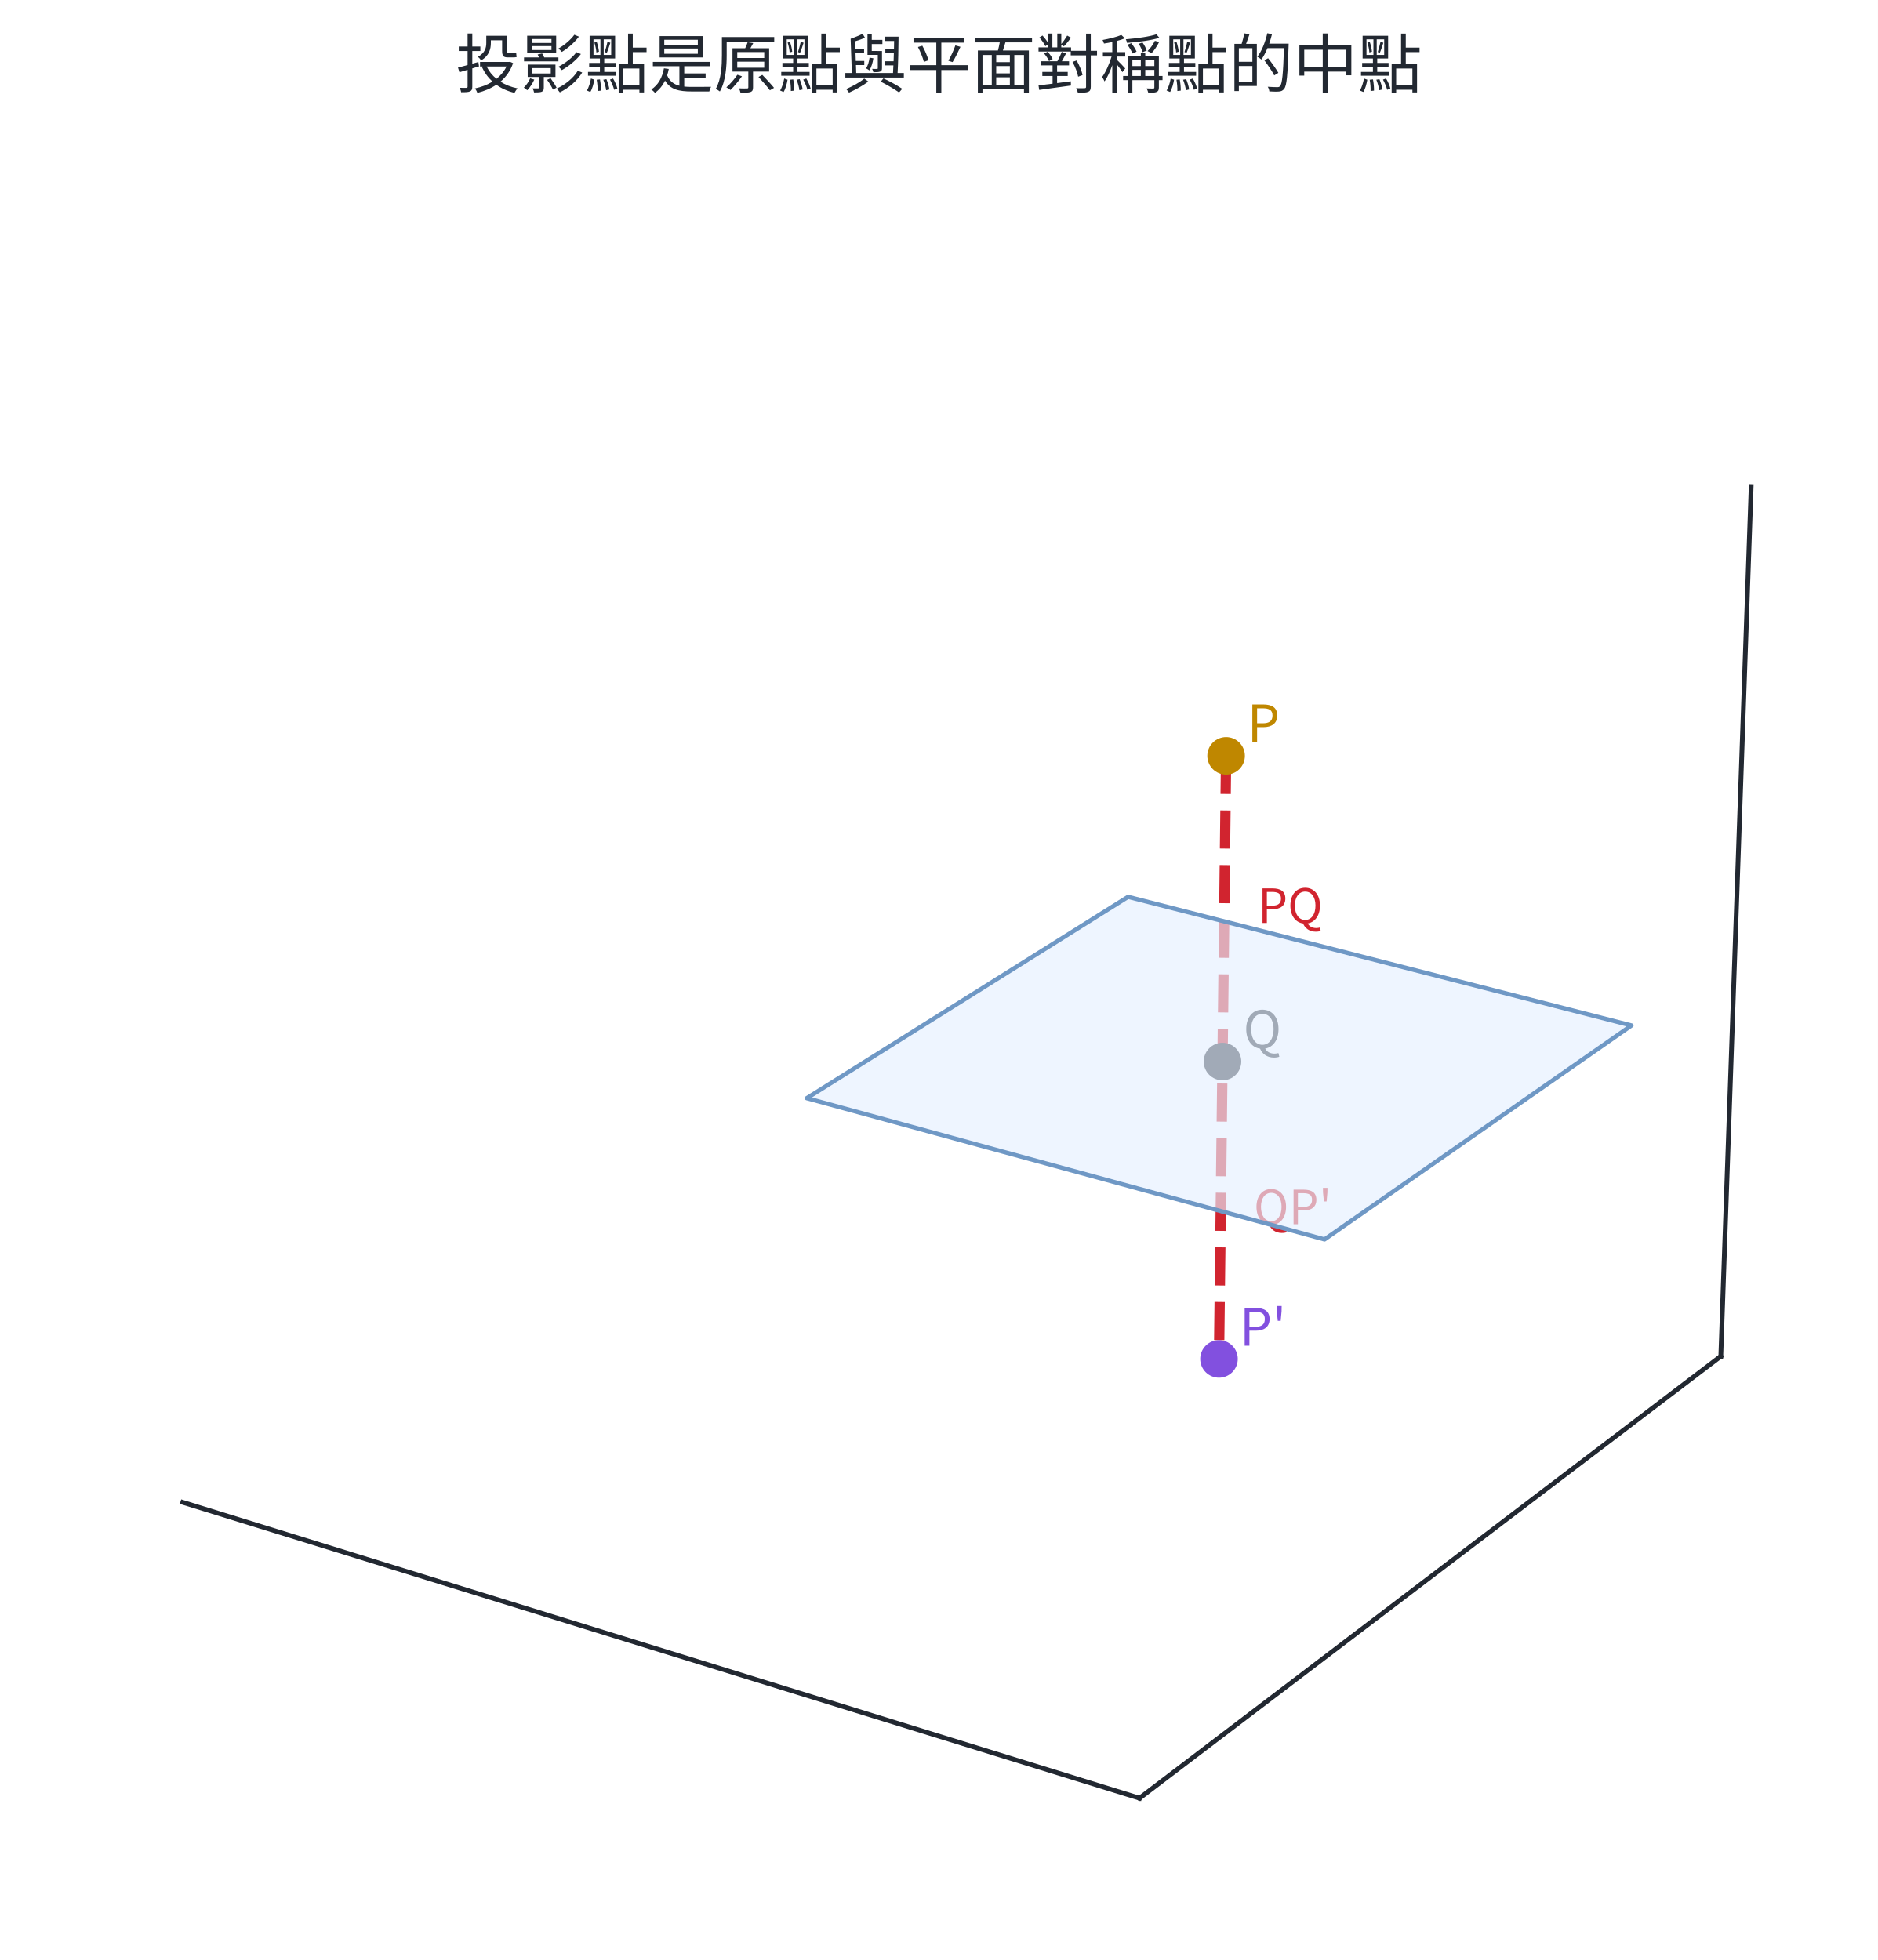
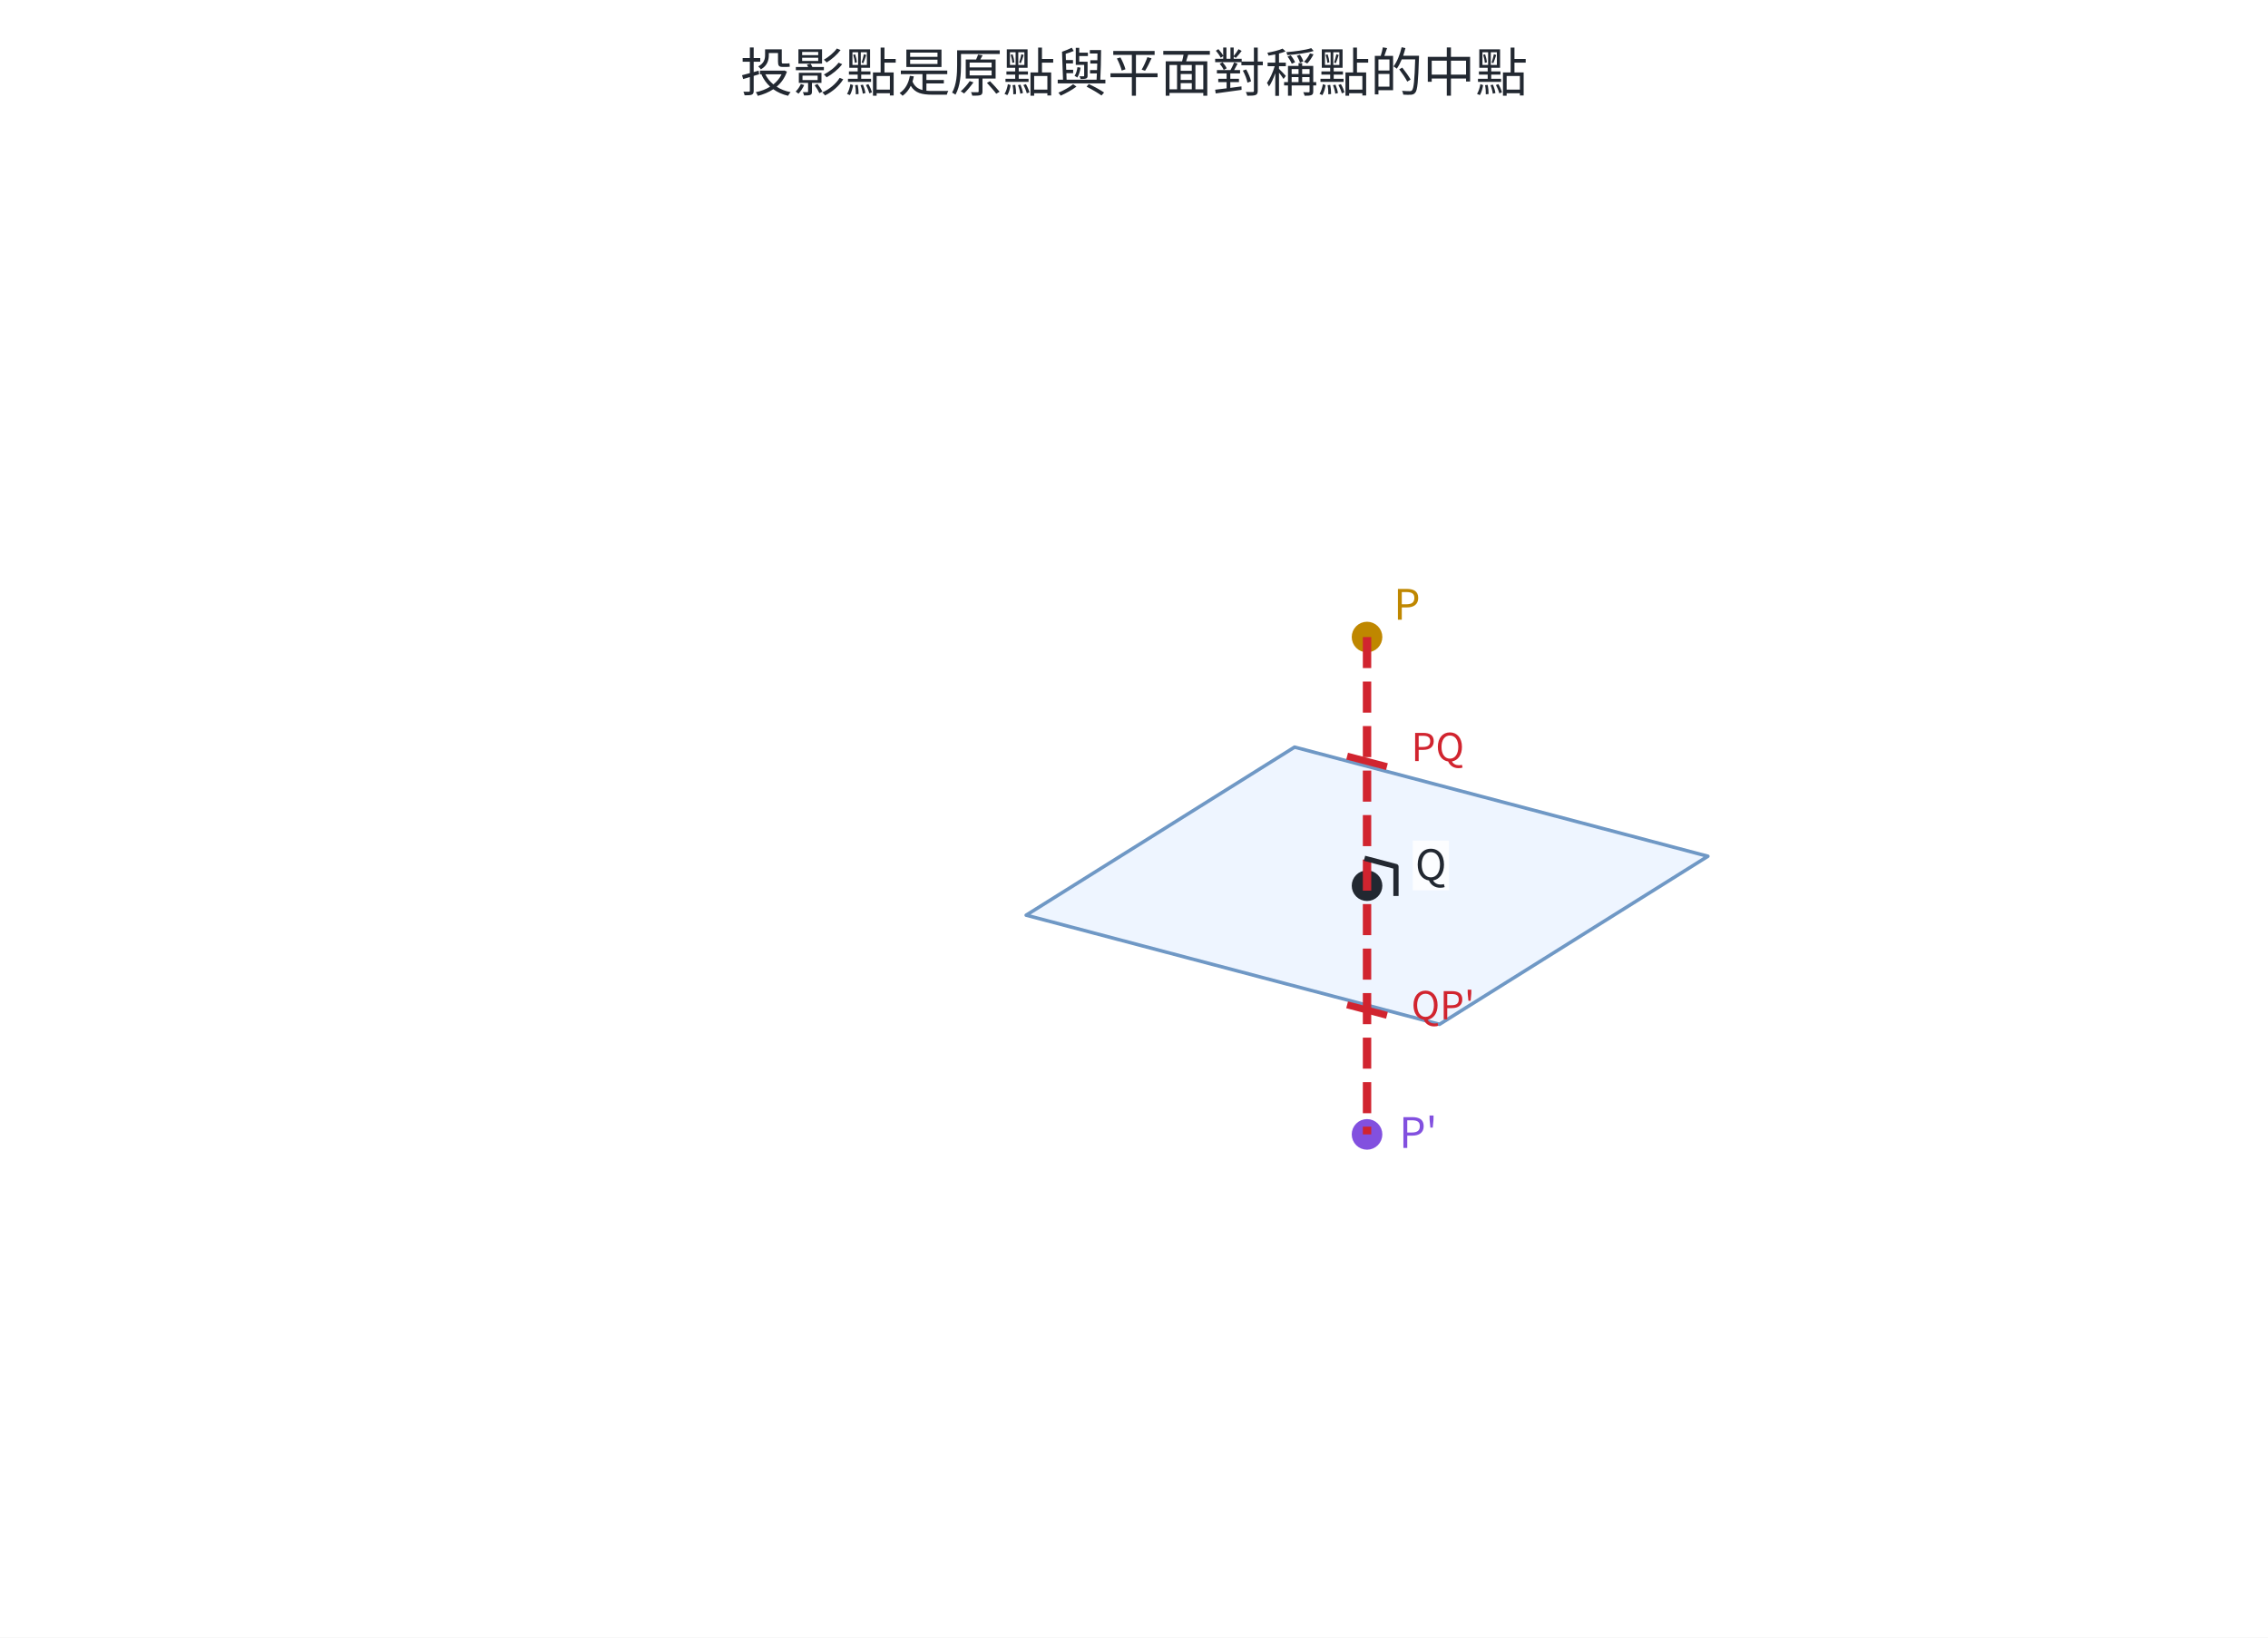
- <svg xmlns="http://www.w3.org/2000/svg" xmlns:xlink="http://www.w3.org/1999/xlink" width="437.28pt" height="456.48pt" viewBox="0 0 437.28 456.48" version="1.1">
+ <svg xmlns="http://www.w3.org/2000/svg" xmlns:xlink="http://www.w3.org/1999/xlink" width="648pt" height="468pt" viewBox="0 0 648 468" version="1.1">
  <defs>
    <style type="text/css">*{stroke-linejoin: round; stroke-linecap: butt}</style>
  </defs>
  <g id="figure_1">
    <g id="patch_1">
-       <path d="M 0 456.48 L 437.28 456.48 L 437.28 0 L 0 0 z " style="fill: #ffffff" />
+       <path d="M 0 468 L 648 468 L 648 0 L 0 0 z " style="fill: #ffffff" />
    </g>
    <g id="patch_2">
-       <path d="M 7.2 449.28 L 430.08 449.28 L 430.08 26.4 L 7.2 26.4 z " style="fill: #ffffff" />
-     </g>
-     <g id="pane3d_1">
-       <g id="patch_3">
-         <path d="M 42.563 349.89 L 188.842 257.956 L 187.496 64.252 L 35.037 142.22 " style="fill: none; opacity: 0" />
-       </g>
-     </g>
-     <g id="pane3d_2">
-       <g id="patch_4">
-         <path d="M 188.842 257.956 L 400.7 315.87 L 407.773 113.307 L 187.496 64.252 " style="fill: none; opacity: 0" />
-       </g>
-     </g>
-     <g id="pane3d_3">
-       <g id="patch_5">
-         <path d="M 42.563 349.89 L 265.34 418.794 L 400.7 315.87 L 188.842 257.956 " style="fill: none; opacity: 0" />
-       </g>
-     </g>
-     <g id="axis3d_1">
-       <g id="line2d_1">
-         <path d="M 42.563 349.89 L 265.34 418.794 " style="fill: none; stroke: #222831; stroke-width: 1.1; stroke-linecap: square" />
-       </g>
-     </g>
-     <g id="axis3d_2">
-       <g id="line2d_2">
-         <path d="M 400.7 315.87 L 265.34 418.794 " style="fill: none; stroke: #222831; stroke-width: 1.1; stroke-linecap: square" />
-       </g>
-     </g>
-     <g id="axis3d_3">
-       <g id="line2d_3">
-         <path d="M 400.7 315.87 L 407.773 113.307 " style="fill: none; stroke: #222831; stroke-width: 1.1; stroke-linecap: square" />
-       </g>
+       <path d="M 112.56 455.04 L 535.44 455.04 L 535.44 32.16 L 112.56 32.16 z " style="fill: #ffffff" />
    </g>
    <g id="axes_1">
-       <g id="line2d_4">
-         <path d="M 285.508 176.033 L 283.853 316.491 " clip-path="url(#p8ca5de305f)" style="fill: none; stroke-dasharray: 8.88,3.84; stroke-dashoffset: 0; stroke: #d1242f; stroke-width: 2.4" />
+       <g id="Poly3DCollection_1">
+         <defs>
+           <path id="m7bd08b5437" d="M 293.194 -206.457 L 411.282 -175.265 L 487.969 -223.296 L 369.881 -254.487 z " style="stroke: #6f98c5" />
+         </defs>
+         <g clip-path="url(#p10d3ced68f)">
+           <use xlink:href="#m7bd08b5437" x="0" y="468" style="fill: #e5f0ff; fill-opacity: 0.65; stroke: #6f98c5" />
+         </g>
      </g>
      <g id="Path3DCollection_1">
        <defs>
+           <path id="mdc5175e59a" d="M 0 3.873 C 1.027 3.873 2.012 3.465 2.739 2.739 C 3.465 2.012 3.873 1.027 3.873 0 C 3.873 -1.027 3.465 -2.012 2.739 -2.739 C 2.012 -3.465 1.027 -3.873 0 -3.873 C -1.027 -3.873 -2.012 -3.465 -2.739 -2.739 C -3.465 -2.012 -3.873 -1.027 -3.873 0 C -3.873 1.027 -3.465 2.012 -2.739 2.739 C -2.012 3.465 -1.027 3.873 0 3.873 z " style="stroke: #bf8700" />
+         </defs>
+         <g clip-path="url(#p10d3ced68f)">
+           <use xlink:href="#mdc5175e59a" x="390.582" y="182.055" style="fill: #bf8700; stroke: #bf8700" />
+         </g>
+       </g>
+       <g id="Path3DCollection_2">
+         <defs>
+           <path id="m002c57febf" d="M 0 3.873 C 1.027 3.873 2.012 3.465 2.739 2.739 C 3.465 2.012 3.873 1.027 3.873 0 C 3.873 -1.027 3.465 -2.012 2.739 -2.739 C 2.012 -3.465 1.027 -3.873 0 -3.873 C -1.027 -3.873 -2.012 -3.465 -2.739 -2.739 C -3.465 -2.012 -3.873 -1.027 -3.873 0 C -3.873 1.027 -3.465 2.012 -2.739 2.739 C -2.012 3.465 -1.027 3.873 0 3.873 z " style="stroke: #222831" />
+         </defs>
+         <g clip-path="url(#p10d3ced68f)">
+           <use xlink:href="#m002c57febf" x="390.582" y="253.124" style="fill: #222831; stroke: #222831" />
+         </g>
+       </g>
+       <g id="Path3DCollection_3">
+         <defs>
          <path id="m3a24c69de8" d="M 0 3.873 C 1.027 3.873 2.012 3.465 2.739 2.739 C 3.465 2.012 3.873 1.027 3.873 0 C 3.873 -1.027 3.465 -2.012 2.739 -2.739 C 2.012 -3.465 1.027 -3.873 0 -3.873 C -1.027 -3.873 -2.012 -3.465 -2.739 -2.739 C -3.465 -2.012 -3.873 -1.027 -3.873 0 C -3.873 1.027 -3.465 2.012 -2.739 2.739 C -2.012 3.465 -1.027 3.873 0 3.873 z " style="stroke: #8250df" />
        </defs>
-         <g clip-path="url(#p8ca5de305f)">
-           <use xlink:href="#m3a24c69de8" x="283.853" y="316.491" style="fill: #8250df; stroke: #8250df" />
+         <g clip-path="url(#p10d3ced68f)">
+           <use xlink:href="#m3a24c69de8" x="390.582" y="324.192" style="fill: #8250df; stroke: #8250df" />
        </g>
      </g>
+       <g id="line2d_1">
+         <path d="M 390.582 182.055 L 390.582 324.192 " clip-path="url(#p10d3ced68f)" style="fill: none; stroke-dasharray: 8.88,3.84; stroke-dashoffset: 0; stroke: #d1242f; stroke-width: 2.4" />
+       </g>
+       <g id="line2d_2">
+         <path d="M 385.858 216.342 L 395.305 218.837 " clip-path="url(#p10d3ced68f)" style="fill: none; stroke: #d1242f; stroke-width: 2; stroke-linecap: square" />
+       </g>
+       <g id="line2d_3">
+         <path d="M 385.858 287.41 L 395.305 289.905 " clip-path="url(#p10d3ced68f)" style="fill: none; stroke: #d1242f; stroke-width: 2; stroke-linecap: square" />
+       </g>
+       <g id="line2d_4">
+         <path d="M 398.848 255.307 L 398.848 247.654 L 390.582 245.47 " clip-path="url(#p10d3ced68f)" style="fill: none; stroke: #222831; stroke-width: 1.5; stroke-linecap: square" />
+       </g>
      <g id="text_1">
-         <g style="fill: #bf8700" transform="translate(290.4079 172.8567) scale(0.12 -0.12)">
+         <g id="patch_3">
+           <path d="M 397.476 179.258 L 406.512 179.258 L 406.512 165.818 L 397.476 165.818 z " style="fill: #ffffff; opacity: 0.84" />
+         </g>
+         <g style="fill: #bf8700" transform="translate(398.1962 177.098) scale(0.12 -0.12)">
          <defs>
            <path id="NotoSansCJKtc-Regular-31" d="M 646 0 L 1235 0 L 1235 1869 L 2010 1869 C 3040 1869 3738 2323 3738 3315 C 3738 4339 3034 4691 1984 4691 L 646 4691 L 646 0 z M 1235 2349 L 1235 4211 L 1907 4211 C 2733 4211 3149 4000 3149 3315 C 3149 2643 2758 2349 1933 2349 L 1235 2349 z " transform="scale(0.015625)" />
          </defs>
          <use xlink:href="#NotoSansCJKtc-Regular-31" />
        </g>
      </g>
      <g id="text_2">
-         <g style="fill: #222831" transform="translate(289.5018 244.1009) scale(0.12 -0.12)">
+         <g id="patch_4">
+           <path d="M 403.645 254.434 L 413.99 254.434 L 413.99 240.225 L 403.645 240.225 z " style="fill: #ffffff; opacity: 0.84" />
+         </g>
+         <g style="fill: #222831" transform="translate(404.3652 251.5048) scale(0.12 -0.12)">
          <defs>
            <path id="NotoSansCJKtc-Regular-32" d="M 2374 410 C 1530 410 979 1165 979 2362 C 979 3533 1530 4256 2374 4256 C 3219 4256 3770 3533 3770 2362 C 3770 1165 3219 410 2374 410 z M 3808 -1178 C 4090 -1178 4339 -1133 4480 -1069 L 4365 -614 C 4243 -653 4083 -685 3872 -685 C 3366 -685 2931 -474 2720 -58 C 3712 115 4378 1011 4378 2362 C 4378 3866 3552 4774 2374 4774 C 1197 4774 371 3866 371 2362 C 371 986 1062 77 2086 -64 C 2349 -704 2944 -1178 3808 -1178 z " transform="scale(0.015625)" />
          </defs>
          <use xlink:href="#NotoSansCJKtc-Regular-32" />
        </g>
      </g>
      <g id="text_3">
-         <g style="fill: #8250df" transform="translate(288.6201 313.4169) scale(0.12 -0.12)">
+         <g id="patch_5">
+           <path d="M 399.041 330.213 L 411.412 330.213 L 411.412 316.773 L 399.041 316.773 z " style="fill: #ffffff; opacity: 0.84" />
+         </g>
+         <g style="fill: #8250df" transform="translate(399.7605 328.053) scale(0.12 -0.12)">
          <defs>
            <path id="NotoSansCJKtc-Regular-8" d="M 704 3091 L 1069 3091 L 1178 4282 L 1190 4934 L 576 4934 L 589 4282 L 704 3091 z " transform="scale(0.015625)" />
          </defs>
          <use xlink:href="#NotoSansCJKtc-Regular-31" />
          <use xlink:href="#NotoSansCJKtc-Regular-8" transform="translate(63.29688 0)" />
        </g>
      </g>
      <g id="text_4">
-         <g style="fill: #d1242f" transform="translate(292.8772 214.9633) scale(0.11 -0.11)">
+         <g style="fill: #d1242f" transform="translate(403.2149 217.5111) scale(0.11 -0.11)">
          <use xlink:href="#NotoSansCJKtc-Regular-31" />
          <use xlink:href="#NotoSansCJKtc-Regular-32" transform="translate(63.29688 0)" />
        </g>
      </g>
      <g id="text_5">
-         <g style="fill: #d1242f" transform="translate(291.9439 285.1278) scale(0.11 -0.11)">
+         <g style="fill: #d1242f" transform="translate(403.2149 291.3127) scale(0.11 -0.11)">
          <use xlink:href="#NotoSansCJKtc-Regular-32" />
          <use xlink:href="#NotoSansCJKtc-Regular-31" transform="translate(74.20312 0)" />
          <use xlink:href="#NotoSansCJKtc-Regular-8" transform="translate(137.5 0)" />
        </g>
      </g>
      <g id="text_6">
-         <g style="fill: #222831" transform="translate(106.14 20.4) scale(0.15 -0.15)">
+         <g style="fill: #222831" transform="translate(211.5 26.16) scale(0.15 -0.15)">
          <defs>
            <path id="NotoSansCJKtc-Regular-4938" d="M 1171 5376 L 1171 4083 L 294 4083 L 294 3635 L 1171 3635 L 1171 2246 C 813 2144 486 2054 218 1990 L 358 1523 L 1171 1766 L 1171 96 C 1171 6 1133 -19 1043 -26 C 966 -26 685 -32 384 -19 C 448 -141 512 -339 531 -461 C 973 -461 1235 -454 1408 -378 C 1574 -301 1638 -173 1638 96 L 1638 1907 L 2304 2106 L 2240 2547 L 1638 2374 L 1638 3635 L 2438 3635 L 2438 4083 L 1638 4083 L 1638 5376 L 1171 5376 z M 3027 5146 L 3027 4442 C 3027 3981 2918 3456 2195 3059 C 2285 2989 2458 2803 2515 2707 C 3309 3155 3482 3846 3482 4429 L 3482 4698 L 4602 4698 L 4602 3674 C 4602 3181 4698 3002 5146 3002 C 5235 3002 5587 3002 5690 3002 C 5818 3002 5958 3008 6042 3034 C 6022 3142 6010 3328 5997 3450 C 5914 3430 5773 3418 5677 3418 C 5587 3418 5267 3418 5184 3418 C 5082 3418 5062 3482 5062 3661 L 5062 5146 L 3027 5146 z M 5037 2099 C 4806 1613 4454 1203 4038 870 C 3622 1210 3290 1626 3059 2099 L 5037 2099 z M 2406 2547 L 2406 2099 L 2675 2099 L 2586 2067 C 2842 1491 3200 998 3642 595 C 3117 269 2515 45 1894 -83 C 1990 -192 2099 -390 2138 -525 C 2810 -358 3462 -96 4026 282 C 4538 -83 5139 -358 5830 -518 C 5894 -390 6029 -186 6138 -77 C 5491 51 4922 275 4435 589 C 4986 1050 5427 1658 5690 2432 L 5376 2566 L 5286 2547 L 2406 2547 z " transform="scale(0.015625)" />
            <path id="NotoSansCJKtc-Regular-43c6" d="M 5376 5248 C 5011 4736 4352 4192 3789 3878 C 3910 3789 4058 3648 4134 3546 C 4736 3910 5395 4480 5830 5062 L 5376 5248 z M 5587 3520 C 5184 2963 4435 2400 3795 2074 C 3917 1984 4051 1837 4128 1734 C 4806 2112 5555 2707 6029 3334 L 5587 3520 z M 5715 1664 C 5280 941 4448 269 3603 -109 C 3718 -198 3853 -358 3936 -474 C 4819 -38 5664 678 6157 1498 L 5715 1664 z M 1190 1939 L 3034 1939 L 3034 1402 L 1190 1402 L 1190 1939 z M 2669 768 C 2893 467 3136 64 3251 -198 L 3610 -6 C 3494 243 3238 634 3014 928 L 2669 768 z M 1146 4122 L 3104 4122 L 3104 3731 L 1146 3731 L 1146 4122 z M 1146 4826 L 3104 4826 L 3104 4435 L 1146 4435 L 1146 4826 z M 691 5152 L 691 3405 L 3571 3405 L 3571 5152 L 691 5152 z M 986 915 C 838 576 608 243 358 0 C 454 -64 621 -192 698 -262 C 954 0 1229 416 1395 794 L 986 915 z M 1728 3290 C 1779 3200 1830 3098 1875 2995 L 378 2995 L 378 2605 L 3795 2605 L 3795 2995 L 2387 2995 C 2330 3130 2253 3277 2176 3392 L 1728 3290 z M 742 2285 L 742 1056 L 1869 1056 L 1869 0 C 1869 -58 1856 -77 1779 -77 C 1709 -83 1491 -83 1229 -77 C 1293 -192 1357 -352 1376 -480 C 1734 -480 1978 -474 2138 -410 C 2298 -339 2342 -230 2342 -6 L 2342 1056 L 3501 1056 L 3501 2285 L 742 2285 z " transform="scale(0.015625)" />
            <path id="NotoSansCJKtc-Regular-b7c5" d="M 966 4474 C 1069 4166 1152 3757 1165 3494 L 1421 3565 C 1402 3821 1312 4230 1203 4538 L 966 4474 z M 1197 781 C 1267 422 1299 -38 1286 -339 L 1626 -301 C 1632 0 1594 461 1523 813 L 1197 781 z M 1856 781 C 1990 454 2106 26 2138 -262 L 2458 -186 C 2426 90 2298 518 2163 838 L 1856 781 z M 2515 794 C 2694 480 2867 58 2931 -218 L 3251 -102 C 3187 179 3014 589 2822 902 L 2515 794 z M 627 902 C 557 512 416 13 218 -288 L 563 -435 C 762 -128 890 378 960 781 L 627 902 z M 2272 4557 C 2214 4262 2086 3808 1997 3533 L 2202 3456 C 2317 3706 2445 4122 2554 4454 L 2272 4557 z M 4314 5363 L 4314 2330 L 3379 2330 L 3379 -506 L 3827 -506 L 3827 -211 L 5440 -211 L 5440 -480 L 5901 -480 L 5901 2330 L 4781 2330 L 4781 3526 L 6150 3526 L 6150 3974 L 4781 3974 L 4781 5363 L 4314 5363 z M 3827 237 L 3827 1894 L 5440 1894 L 5440 237 L 3827 237 z M 877 4794 L 1568 4794 L 1568 3245 L 877 3245 L 877 4794 z M 1894 4794 L 2637 4794 L 2637 3245 L 1894 3245 L 1894 4794 z M 333 1555 L 333 1178 L 3149 1178 L 3149 1555 L 1946 1555 L 1946 2067 L 3072 2067 L 3072 2451 L 1946 2451 L 1946 2893 L 3027 2893 L 3027 5146 L 493 5146 L 493 2893 L 1517 2893 L 1517 2451 L 448 2451 L 448 2067 L 1517 2067 L 1517 1555 L 333 1555 z " transform="scale(0.015625)" />
            <path id="NotoSansCJKtc-Regular-4f6d" d="M 1510 3885 L 4845 3885 L 4845 3360 L 1510 3360 L 1510 3885 z M 1510 4749 L 4845 4749 L 4845 4230 L 1510 4230 L 1510 4749 z M 1050 5114 L 1050 2995 L 5331 2995 L 5331 5114 L 1050 5114 z M 1478 1914 C 1312 979 902 256 224 -186 C 333 -256 518 -435 589 -518 C 1011 -218 1344 192 1587 698 C 2112 -186 2938 -384 4230 -384 L 5984 -384 C 6010 -250 6086 -38 6163 77 C 5830 70 4493 64 4250 70 C 3981 70 3725 77 3494 102 L 3494 986 L 5619 986 L 5619 1408 L 3494 1408 L 3494 2125 L 6035 2125 L 6035 2554 L 378 2554 L 378 2125 L 3014 2125 L 3014 186 C 2458 326 2048 627 1798 1216 C 1862 1414 1914 1626 1958 1850 L 1478 1914 z " transform="scale(0.015625)" />
            <path id="NotoSansCJKtc-Regular-2e0a" d="M 2362 2573 L 5043 2573 L 5043 1971 L 2362 1971 L 2362 2573 z M 2362 3533 L 5043 3533 L 5043 2938 L 2362 2938 L 2362 3533 z M 4474 1056 C 4858 640 5363 70 5606 -269 L 6016 -26 C 5754 307 5235 864 4851 1261 L 4474 1056 z M 2374 1274 C 2086 845 1664 358 1280 26 C 1402 -38 1600 -166 1690 -237 C 2048 109 2496 653 2829 1120 L 2374 1274 z M 838 5024 L 838 3206 C 838 2221 787 845 224 -134 C 339 -179 544 -307 634 -384 C 1229 646 1312 2163 1312 3206 L 1312 4576 L 6035 4576 L 6035 5024 L 838 5024 z M 3392 4506 C 3341 4339 3245 4109 3149 3910 L 1888 3910 L 1888 1587 L 3462 1587 L 3462 26 C 3462 -51 3437 -83 3334 -83 C 3238 -90 2912 -90 2534 -77 C 2592 -205 2662 -378 2682 -506 C 3174 -506 3488 -506 3686 -435 C 3872 -365 3930 -230 3930 19 L 3930 1587 L 5530 1587 L 5530 3910 L 3667 3910 C 3763 4070 3859 4250 3949 4422 L 3392 4506 z " transform="scale(0.015625)" />
            <path id="NotoSansCJKtc-Regular-8243" d="M 3821 589 C 4486 256 5203 -173 5638 -480 L 5952 -122 C 5504 192 4762 602 4083 915 L 3821 589 z M 2176 896 C 1773 544 992 115 384 -141 C 474 -237 602 -403 666 -499 C 1286 -224 2067 205 2586 602 L 2176 896 z M 2707 2976 C 2650 2579 2554 2195 2355 1914 C 2451 1869 2618 1766 2688 1709 C 2880 2010 3021 2464 3085 2912 L 2707 2976 z M 826 4851 L 947 1446 L 301 1446 L 301 998 L 6112 998 L 6112 1446 L 5491 1446 C 5549 2400 5581 3923 5587 5056 L 4218 5056 L 4218 4634 L 5146 4634 L 5133 3821 L 4275 3821 L 4275 3411 L 5120 3411 L 5094 2618 L 4243 2618 L 4243 2208 L 5075 2208 L 5037 1446 L 1382 1446 L 1357 2240 L 2182 2240 L 2182 2650 L 1338 2650 L 1312 3430 L 2163 3430 L 2163 3840 L 1299 3840 L 1274 4602 C 1600 4698 1952 4819 2253 4947 L 2016 5344 C 1709 5184 1222 4986 826 4851 z M 2502 5331 L 2502 3251 L 3526 3251 L 3526 1939 C 3526 1882 3514 1856 3450 1856 C 3379 1850 3187 1850 2963 1862 C 3014 1766 3059 1632 3085 1530 C 3398 1530 3622 1530 3763 1594 C 3904 1651 3942 1741 3942 1939 L 3942 3635 L 3770 3635 L 2925 3642 L 2925 4326 L 3981 4326 L 3981 4742 L 2925 4742 L 2925 5331 L 2502 5331 z " transform="scale(0.015625)" />
            <path id="NotoSansCJKtc-Regular-41d6" d="M 1114 4032 C 1363 3558 1613 2938 1702 2554 L 2157 2714 C 2067 3085 1805 3699 1549 4160 L 1114 4032 z M 4832 4192 C 4672 3725 4378 3072 4134 2669 L 4550 2534 C 4800 2918 5101 3533 5338 4051 L 4832 4192 z M 333 2227 L 333 1747 L 2938 1747 L 2938 -506 L 3437 -506 L 3437 1747 L 6074 1747 L 6074 2227 L 3437 2227 L 3437 4467 L 5715 4467 L 5715 4947 L 672 4947 L 672 4467 L 2938 4467 L 2938 2227 L 333 2227 z " transform="scale(0.015625)" />
            <path id="NotoSansCJKtc-Regular-aaab" d="M 2490 2138 L 3846 2138 L 3846 1414 L 2490 1414 L 2490 2138 z M 2490 2528 L 2490 3238 L 3846 3238 L 3846 2528 L 2490 2528 z M 2490 1024 L 3846 1024 L 3846 275 L 2490 275 L 2490 1024 z M 371 4954 L 371 4493 L 2842 4493 C 2797 4230 2726 3930 2662 3686 L 666 3686 L 666 -512 L 1126 -512 L 1126 -173 L 5248 -173 L 5248 -512 L 5734 -512 L 5734 3686 L 3155 3686 L 3405 4493 L 6048 4493 L 6048 4954 L 371 4954 z M 1126 275 L 1126 3238 L 2048 3238 L 2048 275 L 1126 275 z M 5248 275 L 4288 275 L 4288 3238 L 5248 3238 L 5248 275 z " transform="scale(0.015625)" />
            <path id="NotoSansCJKtc-Regular-3d74" d="M 3667 2554 C 3930 2086 4166 1472 4230 1082 L 4666 1242 C 4602 1632 4346 2234 4077 2694 L 3667 2554 z M 851 3386 C 1043 3155 1261 2842 1338 2630 L 1696 2835 C 1613 3046 1395 3347 1197 3565 L 851 3386 z M 3142 5165 C 3002 4922 2752 4563 2554 4333 L 2554 5370 L 2157 5370 L 2157 3994 L 1670 3994 L 1670 5370 L 1274 5370 L 1274 4371 C 1158 4602 915 4928 685 5171 L 378 4973 C 614 4717 864 4352 973 4115 L 1274 4320 L 1274 3994 L 294 3994 L 294 3584 L 3494 3584 L 3494 3206 L 5018 3206 L 5018 83 C 5018 -26 4979 -58 4864 -58 C 4768 -64 4422 -70 4032 -58 C 4102 -186 4179 -390 4205 -512 C 4730 -512 5030 -499 5222 -422 C 5408 -346 5485 -205 5485 90 L 5485 3206 L 6106 3206 L 6106 3654 L 5485 3654 L 5485 5357 L 5018 5357 L 5018 3654 L 3526 3654 L 3526 3994 L 2554 3994 L 2554 4262 L 2816 4102 C 3034 4320 3296 4653 3526 4954 L 3142 5165 z M 2605 3546 C 2502 3277 2317 2886 2163 2618 L 506 2618 L 506 2208 L 1690 2208 L 1690 1555 L 672 1555 L 672 1152 L 1690 1152 L 1690 390 L 294 224 L 358 -230 C 1184 -122 2387 45 3514 205 L 3501 627 L 2138 448 L 2138 1152 L 3194 1152 L 3194 1555 L 2138 1555 L 2138 2208 L 3328 2208 L 3328 2618 L 2611 2618 C 2746 2848 2893 3130 3027 3392 L 2605 3546 z " transform="scale(0.015625)" />
            <path id="NotoSansCJKtc-Regular-7252" d="M 5606 5293 C 4915 5056 3622 4890 2566 4800 C 2618 4704 2675 4550 2688 4442 C 3763 4525 5088 4685 5901 4947 L 5606 5293 z M 5453 4646 C 5274 4288 5018 3904 4723 3629 C 4838 3578 5037 3482 5120 3418 C 5389 3693 5683 4134 5882 4538 L 5453 4646 z M 3846 4352 C 4013 4102 4173 3750 4230 3520 L 4640 3674 C 4576 3904 4410 4237 4224 4480 L 3846 4352 z M 2720 4256 C 2925 3994 3142 3622 3232 3386 L 3635 3571 C 3539 3808 3322 4160 3104 4416 L 2720 4256 z M 4058 1760 L 4058 1152 L 3219 1152 L 3219 1760 L 4058 1760 z M 4058 2138 L 3219 2138 L 3219 2733 L 4058 2733 L 4058 2138 z M 4499 1760 L 5402 1760 L 5402 1152 L 4499 1152 L 4499 1760 z M 4499 2138 L 4499 2733 L 5402 2733 L 5402 2138 L 4499 2138 z M 2771 3123 L 2771 1152 L 2298 1152 L 2298 742 L 2771 742 L 2771 -506 L 3219 -506 L 3219 742 L 5402 742 L 5402 13 C 5402 -64 5370 -90 5293 -96 C 5210 -96 4934 -96 4634 -83 C 4698 -205 4774 -390 4800 -512 C 5203 -512 5466 -506 5632 -429 C 5798 -358 5850 -230 5850 6 L 5850 742 L 6214 742 L 6214 1152 L 5850 1152 L 5850 3123 L 4499 3123 L 4499 3462 L 4058 3462 L 4058 3123 L 2771 3123 z M 2112 5235 C 1690 5030 922 4851 256 4730 C 307 4640 371 4480 397 4378 C 659 4416 941 4467 1222 4525 L 1222 3526 L 288 3526 L 288 3085 L 1152 3085 C 934 2355 563 1517 211 1050 C 288 934 403 749 454 614 C 730 998 1005 1613 1222 2234 L 1222 -525 L 1677 -525 L 1677 2304 C 1882 2042 2125 1709 2227 1536 L 2509 1901 C 2387 2048 1850 2611 1677 2765 L 1677 3085 L 2509 3085 L 2509 3526 L 1677 3526 L 1677 4634 C 1971 4710 2246 4800 2477 4896 L 2112 5235 z " transform="scale(0.015625)" />
            <path id="NotoSansCJKtc-Regular-6c33" d="M 3533 2707 C 3885 2240 4320 1600 4512 1210 L 4922 1466 C 4710 1843 4269 2464 3904 2918 L 3533 2707 z M 1536 5389 C 1485 5082 1376 4659 1274 4346 L 557 4346 L 557 -346 L 998 -346 L 998 160 L 2784 160 L 2784 4346 L 1715 4346 C 1824 4621 1946 4979 2054 5299 L 1536 5389 z M 998 3917 L 2342 3917 L 2342 2566 L 998 2566 L 998 3917 z M 998 595 L 998 2144 L 2342 2144 L 2342 595 L 998 595 z M 3827 5402 C 3622 4518 3277 3635 2835 3066 C 2950 3002 3149 2867 3238 2790 C 3456 3098 3661 3488 3840 3923 L 5478 3923 C 5402 1357 5299 371 5094 154 C 5018 64 4947 45 4819 45 C 4672 45 4288 51 3866 83 C 3955 -38 4013 -243 4026 -378 C 4384 -397 4762 -410 4979 -390 C 5210 -365 5350 -314 5498 -122 C 5754 192 5843 1184 5939 4122 C 5946 4186 5946 4365 5946 4365 L 4013 4365 C 4115 4666 4211 4986 4288 5299 L 3827 5402 z " transform="scale(0.015625)" />
            <path id="NotoSansCJKtc-Regular-2548" d="M 2931 5376 L 2931 4230 L 614 4230 L 614 1190 L 1094 1190 L 1094 1587 L 2931 1587 L 2931 -506 L 3437 -506 L 3437 1587 L 5280 1587 L 5280 1222 L 5773 1222 L 5773 4230 L 3437 4230 L 3437 5376 L 2931 5376 z M 1094 2061 L 1094 3763 L 2931 3763 L 2931 2061 L 1094 2061 z M 5280 2061 L 3437 2061 L 3437 3763 L 5280 3763 L 5280 2061 z " transform="scale(0.015625)" />
          </defs>
          <use xlink:href="#NotoSansCJKtc-Regular-4938" />
          <use xlink:href="#NotoSansCJKtc-Regular-43c6" transform="translate(100 0)" />
          <use xlink:href="#NotoSansCJKtc-Regular-b7c5" transform="translate(200 0)" />
          <use xlink:href="#NotoSansCJKtc-Regular-4f6d" transform="translate(300 0)" />
          <use xlink:href="#NotoSansCJKtc-Regular-2e0a" transform="translate(400 0)" />
          <use xlink:href="#NotoSansCJKtc-Regular-b7c5" transform="translate(500 0)" />
          <use xlink:href="#NotoSansCJKtc-Regular-8243" transform="translate(600 0)" />
          <use xlink:href="#NotoSansCJKtc-Regular-41d6" transform="translate(700 0)" />
          <use xlink:href="#NotoSansCJKtc-Regular-aaab" transform="translate(800 0)" />
          <use xlink:href="#NotoSansCJKtc-Regular-3d74" transform="translate(900 0)" />
          <use xlink:href="#NotoSansCJKtc-Regular-7252" transform="translate(1000 0)" />
          <use xlink:href="#NotoSansCJKtc-Regular-b7c5" transform="translate(1100 0)" />
          <use xlink:href="#NotoSansCJKtc-Regular-6c33" transform="translate(1200 0)" />
          <use xlink:href="#NotoSansCJKtc-Regular-2548" transform="translate(1300 0)" />
          <use xlink:href="#NotoSansCJKtc-Regular-b7c5" transform="translate(1400 0)" />
        </g>
      </g>
-       <g id="Path3DCollection_2">
-         <defs>
-           <path id="m002c57febf" d="M 0 3.873 C 1.027 3.873 2.012 3.465 2.739 2.739 C 3.465 2.012 3.873 1.027 3.873 0 C 3.873 -1.027 3.465 -2.012 2.739 -2.739 C 2.012 -3.465 1.027 -3.873 0 -3.873 C -1.027 -3.873 -2.012 -3.465 -2.739 -2.739 C -3.465 -2.012 -3.873 -1.027 -3.873 0 C -3.873 1.027 -3.465 2.012 -2.739 2.739 C -2.012 3.465 -1.027 3.873 0 3.873 z " style="stroke: #222831" />
-         </defs>
-         <g clip-path="url(#p8ca5de305f)">
-           <use xlink:href="#m002c57febf" x="284.669" y="247.225" style="fill: #222831; stroke: #222831" />
-         </g>
-       </g>
-       <g id="Path3DCollection_3">
-         <defs>
-           <path id="mdc5175e59a" d="M 0 3.873 C 1.027 3.873 2.012 3.465 2.739 2.739 C 3.465 2.012 3.873 1.027 3.873 0 C 3.873 -1.027 3.465 -2.012 2.739 -2.739 C 2.012 -3.465 1.027 -3.873 0 -3.873 C -1.027 -3.873 -2.012 -3.465 -2.739 -2.739 C -3.465 -2.012 -3.873 -1.027 -3.873 0 C -3.873 1.027 -3.465 2.012 -2.739 2.739 C -2.012 3.465 -1.027 3.873 0 3.873 z " style="stroke: #bf8700" />
-         </defs>
-         <g clip-path="url(#p8ca5de305f)">
-           <use xlink:href="#mdc5175e59a" x="285.508" y="176.033" style="fill: #bf8700; stroke: #bf8700" />
-         </g>
-       </g>
-       <g id="Poly3DCollection_1">
-         <defs>
-           <path id="m230f416ebc" d="M 187.867 -200.718 L 308.424 -167.823 L 379.897 -217.653 L 262.679 -247.609 z " style="stroke: #6f98c5" />
-         </defs>
-         <g clip-path="url(#p8ca5de305f)">
-           <use xlink:href="#m230f416ebc" x="0" y="456.48" style="fill: #e5f0ff; fill-opacity: 0.65; stroke: #6f98c5" />
-         </g>
-       </g>
    </g>
  </g>
  <defs>
-     <clipPath id="p8ca5de305f">
-       <rect x="7.2" y="26.4" width="422.88" height="422.88" />
+     <clipPath id="p10d3ced68f">
+       <rect x="112.56" y="32.16" width="422.88" height="422.88" />
    </clipPath>
  </defs>
</svg>
